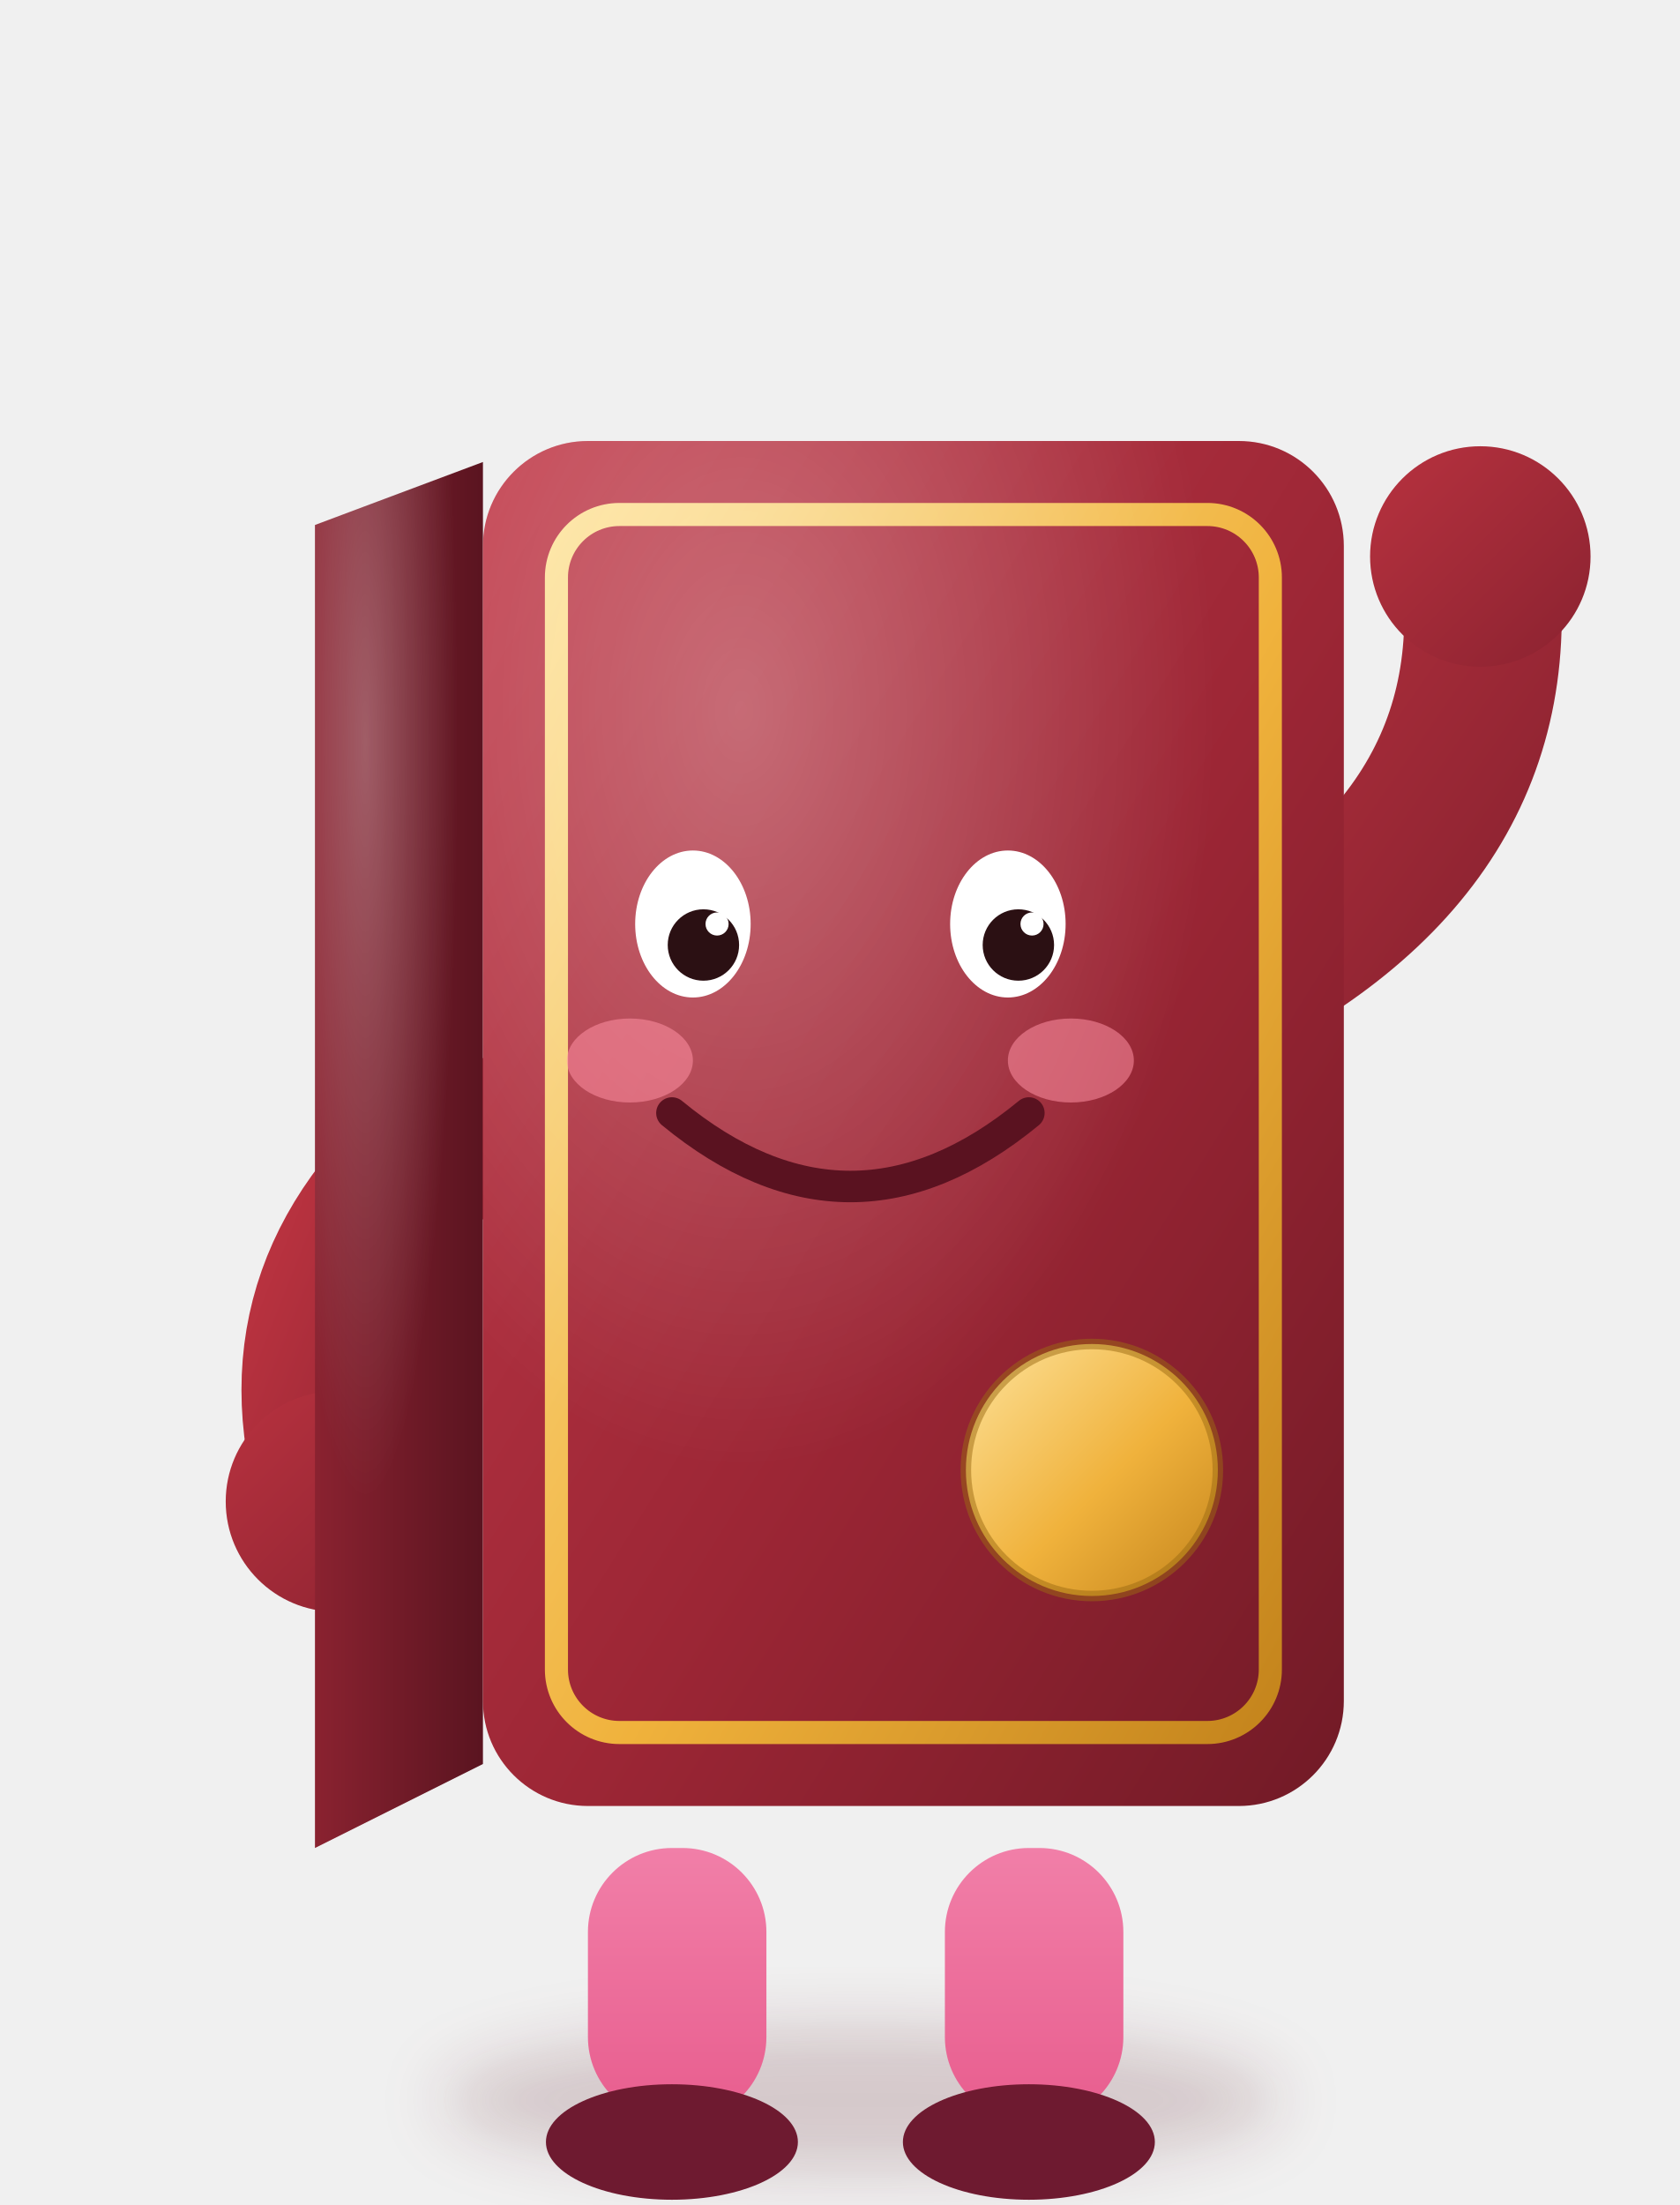
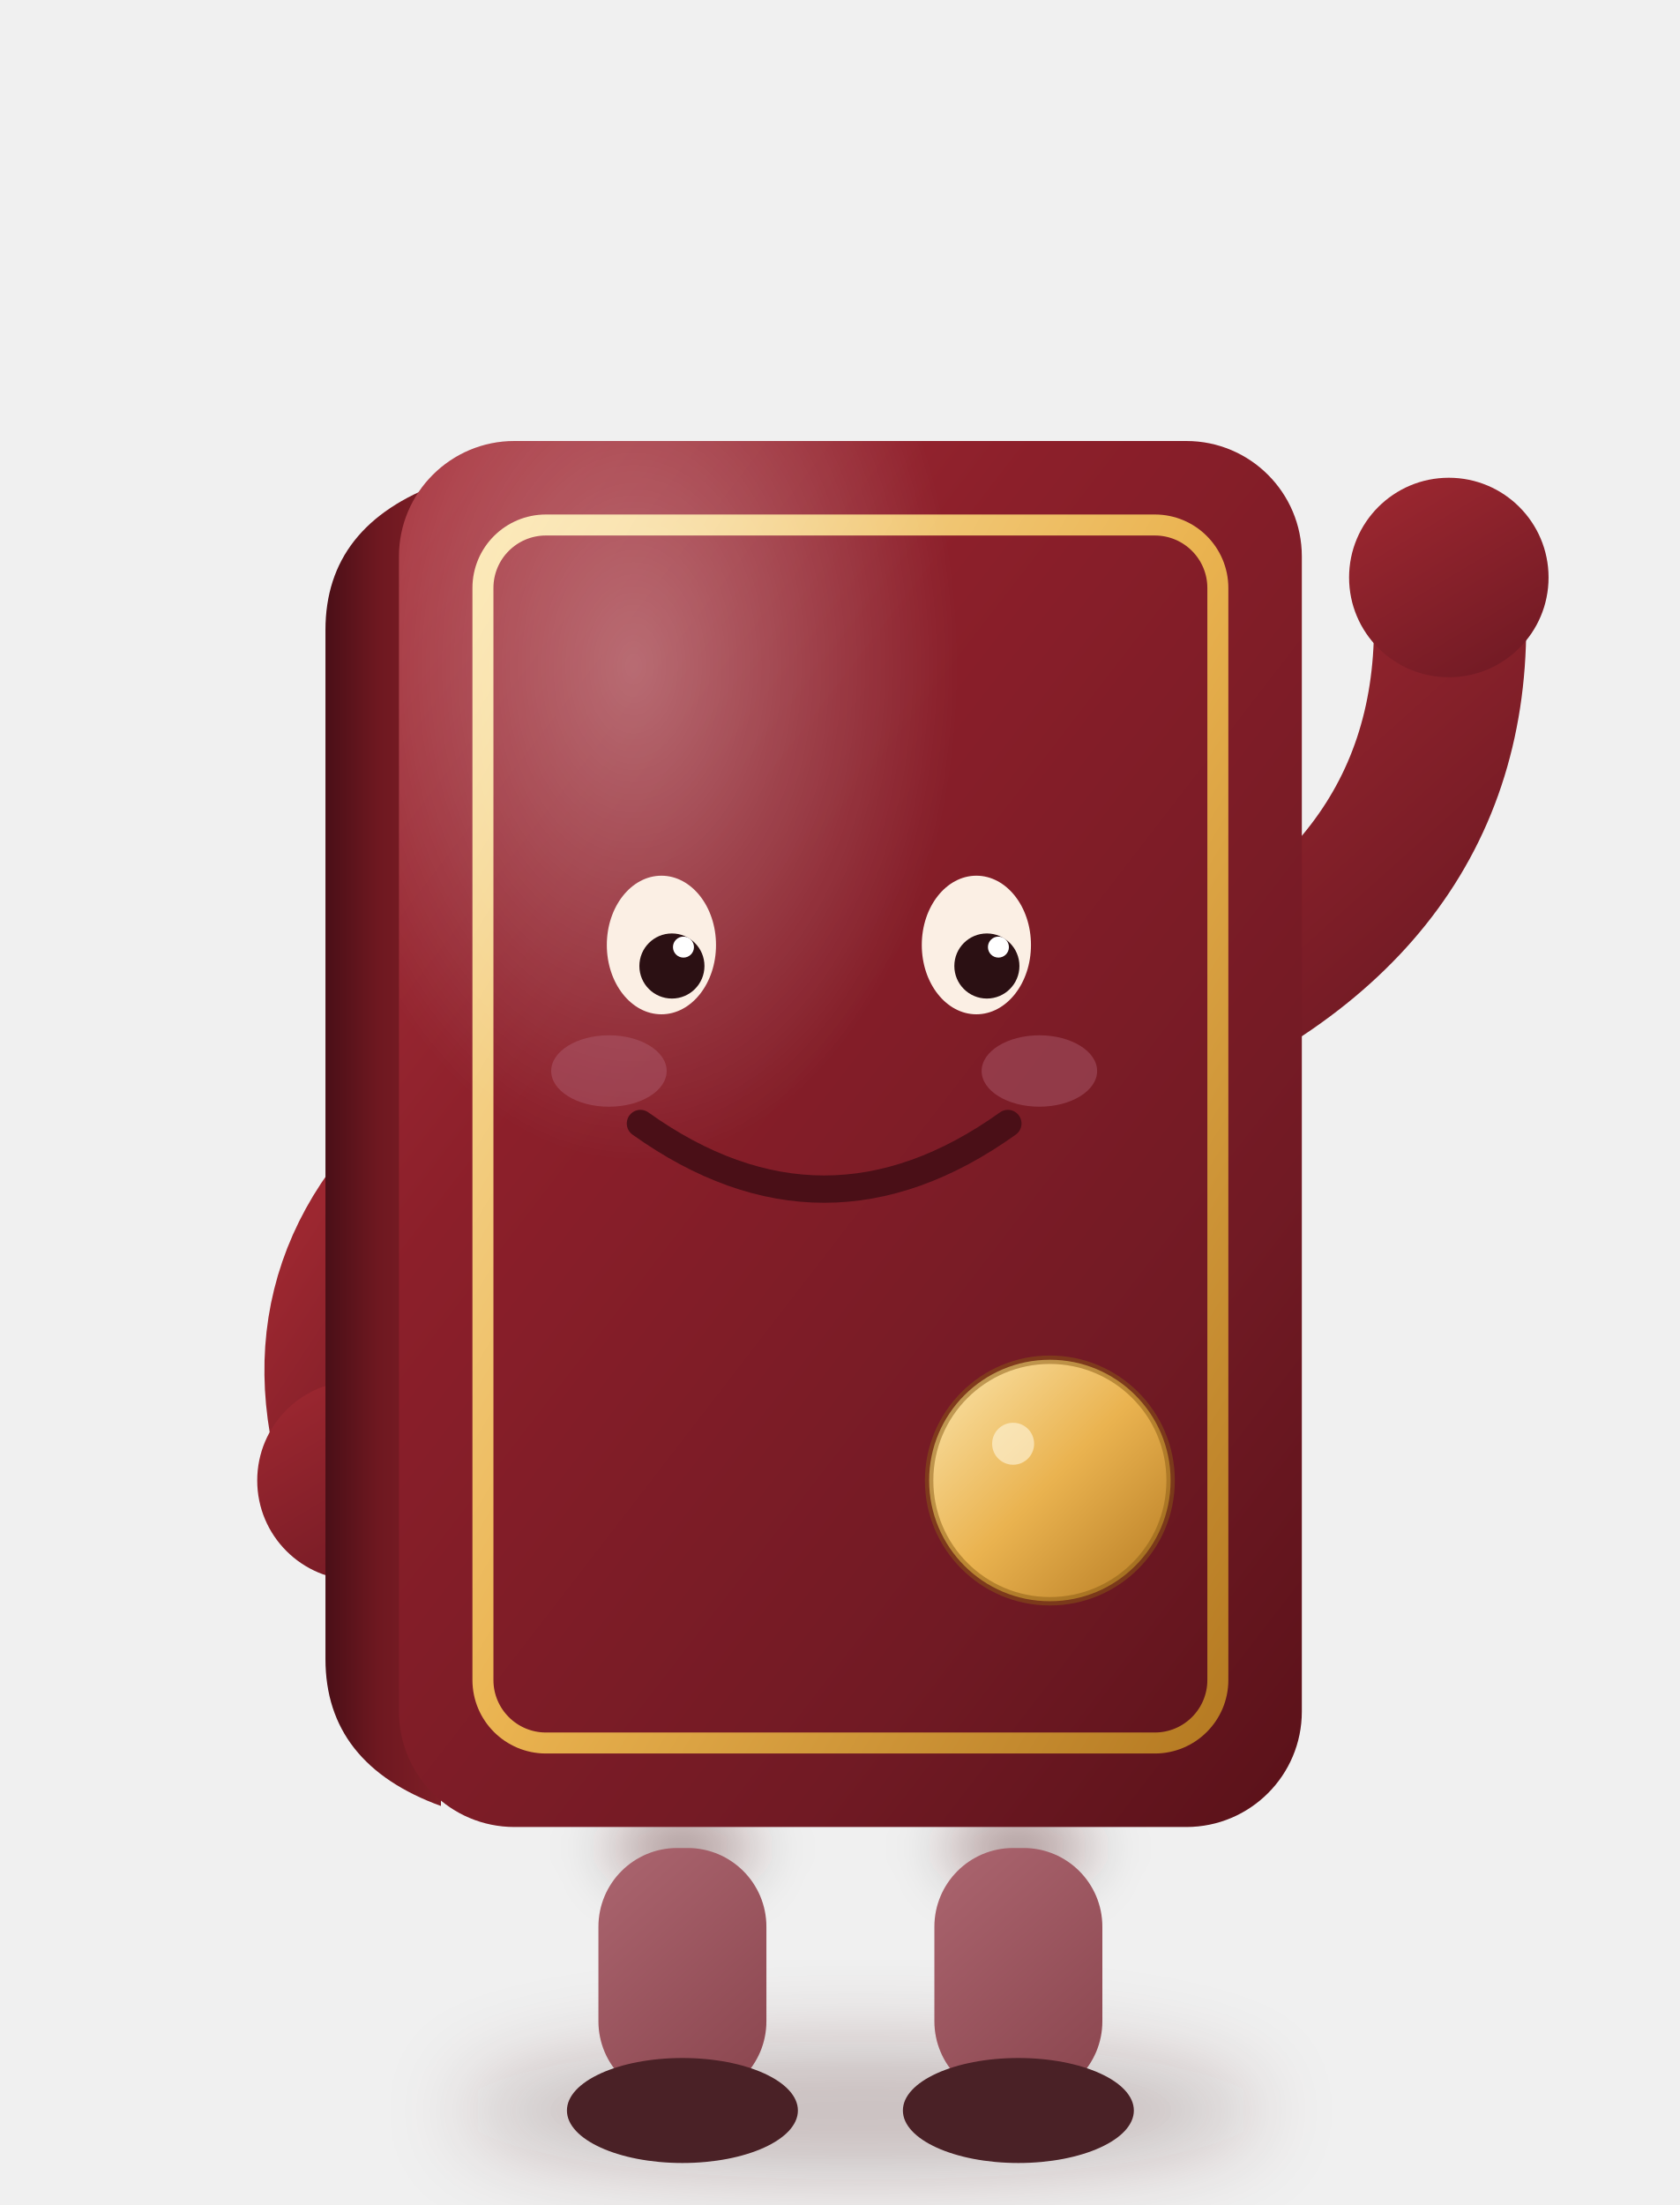
<svg xmlns="http://www.w3.org/2000/svg" viewBox="0 0 160 210">
  <defs>
-     <linearGradient id="coverGrad" x1="0" y1="0" x2="1" y2="1">
-       <stop offset="0%" stop-color="#C23B4A" />
-       <stop offset="55%" stop-color="#9C2635" />
-       <stop offset="100%" stop-color="#711A26" />
+     <linearGradient id="coverGrad" x1="0.1" y1="0" x2="0.95" y2="1">
+       <stop offset="0%" stop-color="#A5303A" />
+       <stop offset="30%" stop-color="#8C1F2A" />
+       <stop offset="75%" stop-color="#711A24" />
+       <stop offset="100%" stop-color="#5C121A" />
    </linearGradient>
    <linearGradient id="spineGrad" x1="0" y1="0" x2="1" y2="0">
-       <stop offset="0%" stop-color="#8A2230" />
-       <stop offset="100%" stop-color="#5A1420" />
+       <stop offset="0%" stop-color="#4A0F17" />
+       <stop offset="45%" stop-color="#6E1820" />
+       <stop offset="100%" stop-color="#7E1E27" />
    </linearGradient>
-     <linearGradient id="bodyGrad" x1="0" y1="0" x2="1" y2="1">
-       <stop offset="0%" stop-color="#B8323F" />
-       <stop offset="100%" stop-color="#8A2230" />
+     <linearGradient id="limbGrad" x1="0.2" y1="0" x2="0.8" y2="1">
+       <stop offset="0%" stop-color="#9C2730" />
+       <stop offset="100%" stop-color="#711A24" />
    </linearGradient>
    <linearGradient id="gold" x1="0" y1="0" x2="1" y2="1">
-       <stop offset="0%" stop-color="#FDE29A" />
-       <stop offset="55%" stop-color="#F0B23C" />
-       <stop offset="100%" stop-color="#C4841C" />
+       <stop offset="0%" stop-color="#FBE6AE" />
+       <stop offset="50%" stop-color="#EAB350" />
+       <stop offset="100%" stop-color="#B57A22" />
    </linearGradient>
-     <linearGradient id="legGrad" x1="0" y1="0" x2="0" y2="1">
-       <stop offset="0%" stop-color="#F17FA8" />
-       <stop offset="100%" stop-color="#E85D8E" />
+     <linearGradient id="legGrad" x1="0.2" y1="0" x2="0.8" y2="1">
+       <stop offset="0%" stop-color="#A9636D" />
+       <stop offset="100%" stop-color="#8C4750" />
    </linearGradient>
-     <radialGradient id="pageLight" cx="30%" cy="20%" r="55%">
-       <stop offset="0%" stop-color="#FFFFFF" stop-opacity=".28" />
-       <stop offset="100%" stop-color="#FFFFFF" stop-opacity="0" />
+     <radialGradient id="pageLight" cx="26%" cy="16%" r="60%">
+       <stop offset="0%" stop-color="#FFFFFF" stop-opacity=".32" />
+       <stop offset="60%" stop-color="#FFFFFF" stop-opacity="0" />
    </radialGradient>
-     <filter id="softShadow" x="-40%" y="-40%" width="180%" height="180%">
-       <feGaussianBlur stdDeviation="3" />
+     <radialGradient id="ao" cx="50%" cy="50%" r="50%">
+       <stop offset="0%" stop-color="#3A0B10" stop-opacity=".45" />
+       <stop offset="100%" stop-color="#3A0B10" stop-opacity="0" />
+     </radialGradient>
+     <filter id="blurSm" x="-60%" y="-60%" width="220%" height="220%">
+       <feGaussianBlur stdDeviation="2.2" />
+     </filter>
+     <filter id="blurLg" x="-60%" y="-60%" width="220%" height="220%">
+       <feGaussianBlur stdDeviation="4" />
    </filter>
  </defs>
-   <ellipse cx="82" cy="200" rx="40" ry="7" fill="#5A1220" opacity=".18" filter="url(#softShadow)" />
+   <ellipse cx="82" cy="201" rx="38" ry="6.5" fill="#3A0B10" opacity=".22" filter="url(#blurLg)" />
  <g>
-     <path d="M112 96 Q144 82 141 54" stroke="url(#bodyGrad)" stroke-width="15" fill="none" stroke-linecap="round" />
-     <circle cx="141" cy="53" r="10.5" fill="url(#bodyGrad)" />
-     <animateTransform attributeName="transform" type="rotate" additive="sum" values="0 112 96; -14 112 96; 10 112 96; -11 112 96; 0 112 96" keyTimes="0; 0.25; 0.55; 0.8; 1" dur="1.9s" repeatCount="indefinite" calcMode="spline" keySplines="0.45 0 0.55 1; 0.45 0 0.55 1; 0.45 0 0.55 1; 0.45 0 0.55 1" />
+     <path d="M110 98 Q140 85 138 56" stroke="url(#limbGrad)" stroke-width="14.5" fill="none" stroke-linecap="round" />
+     <circle cx="138" cy="55" r="9.5" fill="url(#limbGrad)" />
+     <ellipse cx="112" cy="98" rx="8" ry="7" fill="url(#ao)" filter="url(#blurSm)" />
+     <animateTransform attributeName="transform" type="rotate" additive="sum" values="0 110 98; -14 110 98; 10 110 98; -11 110 98; 0 110 98" keyTimes="0; 0.25; 0.55; 0.8; 1" dur="1.9s" repeatCount="indefinite" calcMode="spline" keySplines="0.45 0 0.55 1; 0.45 0 0.55 1; 0.45 0 0.55 1; 0.45 0 0.55 1" />
  </g>
-   <path d="M44 108 Q26 122 32 142" stroke="url(#bodyGrad)" stroke-width="15" fill="none" stroke-linecap="round" />
-   <circle cx="32" cy="143" r="10.5" fill="url(#bodyGrad)" />
-   <rect x="56" y="176" width="17" height="26" rx="8" fill="url(#legGrad)" />
-   <rect x="90" y="176" width="17" height="26" rx="8" fill="url(#legGrad)" />
-   <ellipse cx="64" cy="204" rx="12" ry="5.5" fill="#6E1A30" />
-   <ellipse cx="98" cy="204" rx="12" ry="5.5" fill="#6E1A30" />
-   <path d="M30 50 L46 44 L46 168 L30 176 Z" fill="url(#spineGrad)" />
-   <path d="M30 50 L46 44 L46 168 L30 176 Z" fill="url(#pageLight)" />
-   <rect x="46" y="42" width="82" height="130" rx="10" fill="url(#coverGrad)" />
-   <rect x="53" y="49" width="68" height="116" rx="6" fill="none" stroke="url(#gold)" stroke-width="2.2" />
-   <rect x="46" y="42" width="82" height="130" rx="10" fill="url(#pageLight)" />
-   <circle cx="104" cy="140" r="12" fill="url(#gold)" />
-   <circle cx="104" cy="140" r="12" fill="none" stroke="#9C6A12" stroke-width="1" opacity=".5" />
+   <path d="M45 108 Q28 121 34 140" stroke="url(#limbGrad)" stroke-width="14.5" fill="none" stroke-linecap="round" />
+   <circle cx="34" cy="141" r="9.5" fill="url(#limbGrad)" />
+   <ellipse cx="47" cy="107" rx="8" ry="7" fill="url(#ao)" filter="url(#blurSm)" />
+   <ellipse cx="65" cy="176" rx="9.5" ry="6" fill="url(#ao)" filter="url(#blurSm)" />
+   <ellipse cx="97" cy="176" rx="9.5" ry="6" fill="url(#ao)" filter="url(#blurSm)" />
+   <rect x="57" y="176" width="16" height="24" rx="7.5" fill="url(#legGrad)" />
+   <rect x="89" y="176" width="16" height="24" rx="7.5" fill="url(#legGrad)" />
+   <ellipse cx="65" cy="201" rx="11" ry="5" fill="#4A2126" />
+   <ellipse cx="97" cy="201" rx="11" ry="5" fill="#4A2126" />
+   <path d="M42 46 Q31 50 31 60 L31 158 Q31 168 42 172 Z" fill="url(#spineGrad)" />
+   <rect x="38" y="42" width="86" height="132" rx="11" fill="url(#coverGrad)" />
+   <rect x="46" y="50" width="70" height="116" rx="6" fill="none" stroke="url(#gold)" stroke-width="2" />
+   <rect x="38" y="42" width="86" height="132" rx="11" fill="url(#pageLight)" />
+   <circle cx="100" cy="141" r="11.5" fill="url(#gold)" />
+   <circle cx="100" cy="141" r="11.5" fill="none" stroke="#8A5A14" stroke-width=".8" opacity=".5" />
+   <circle cx="96.5" cy="137.5" r="2" fill="#FFF6DD" opacity=".6" />
  <g>
-     <ellipse cx="66" cy="88" rx="5.5" ry="7" fill="#FFFFFF" />
-     <ellipse cx="96" cy="88" rx="5.5" ry="7" fill="#FFFFFF" />
-     <circle cx="67" cy="90" r="3.4" fill="#2B1013" />
-     <circle cx="97" cy="90" r="3.4" fill="#2B1013" />
-     <circle cx="68.3" cy="88" r="1.1" fill="#FFFFFF" />
-     <circle cx="98.3" cy="88" r="1.1" fill="#FFFFFF" />
-     <ellipse cx="60" cy="101" rx="6" ry="4" fill="#FF8FA3" opacity=".55" />
-     <ellipse cx="102" cy="101" rx="6" ry="4" fill="#FF8FA3" opacity=".55" />
-     <path d="M64 106 Q81 120 98 106" stroke="#5A1220" stroke-width="3" fill="none" stroke-linecap="round" />
+     <ellipse cx="63" cy="90" rx="5.2" ry="6.6" fill="#FBEFE4" />
+     <ellipse cx="93" cy="90" rx="5.2" ry="6.6" fill="#FBEFE4" />
+     <circle cx="64" cy="92" r="3.1" fill="#2B1013" />
+     <circle cx="94" cy="92" r="3.1" fill="#2B1013" />
+     <circle cx="65.1" cy="90.2" r="1" fill="#FFFFFF" />
+     <circle cx="95.1" cy="90.2" r="1" fill="#FFFFFF" />
+     <ellipse cx="58" cy="102" rx="5.5" ry="3.4" fill="#B5677A" opacity=".4" />
+     <ellipse cx="99" cy="102" rx="5.5" ry="3.4" fill="#B5677A" opacity=".4" />
+     <path d="M61 107 Q78.5 119.5 96 107" stroke="#4A0F17" stroke-width="2.6" fill="none" stroke-linecap="round" />
  </g>
</svg>
